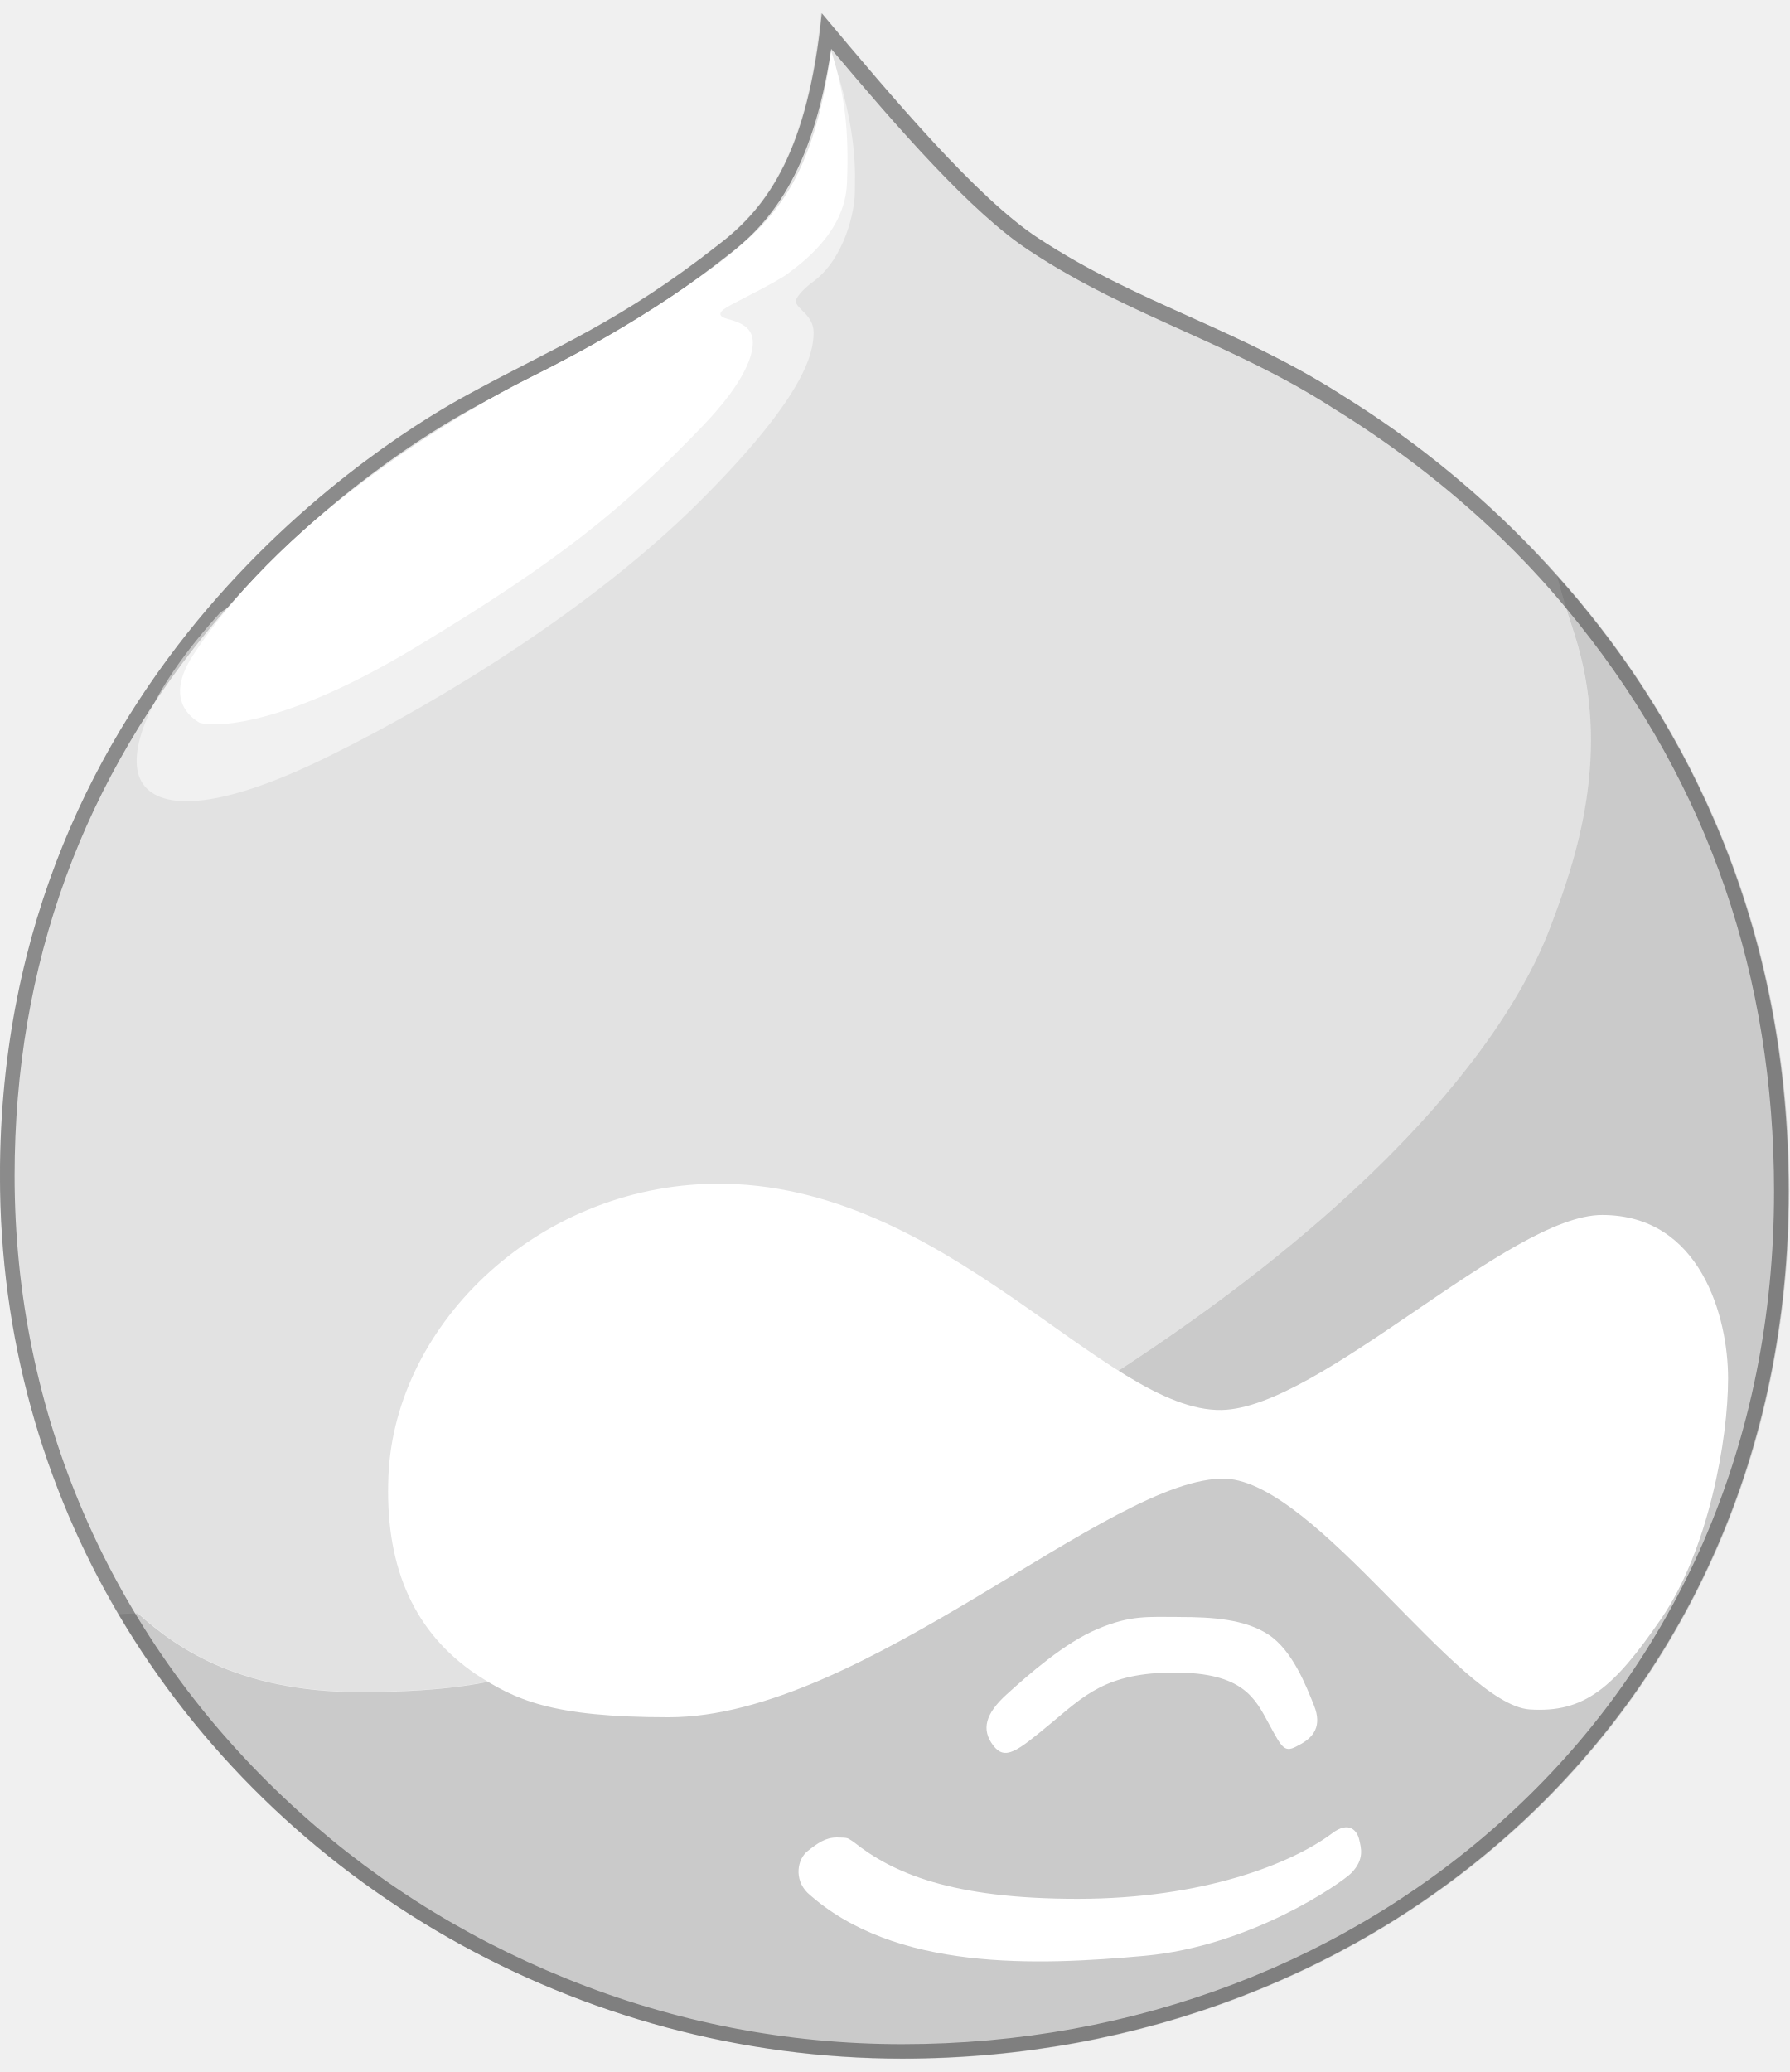
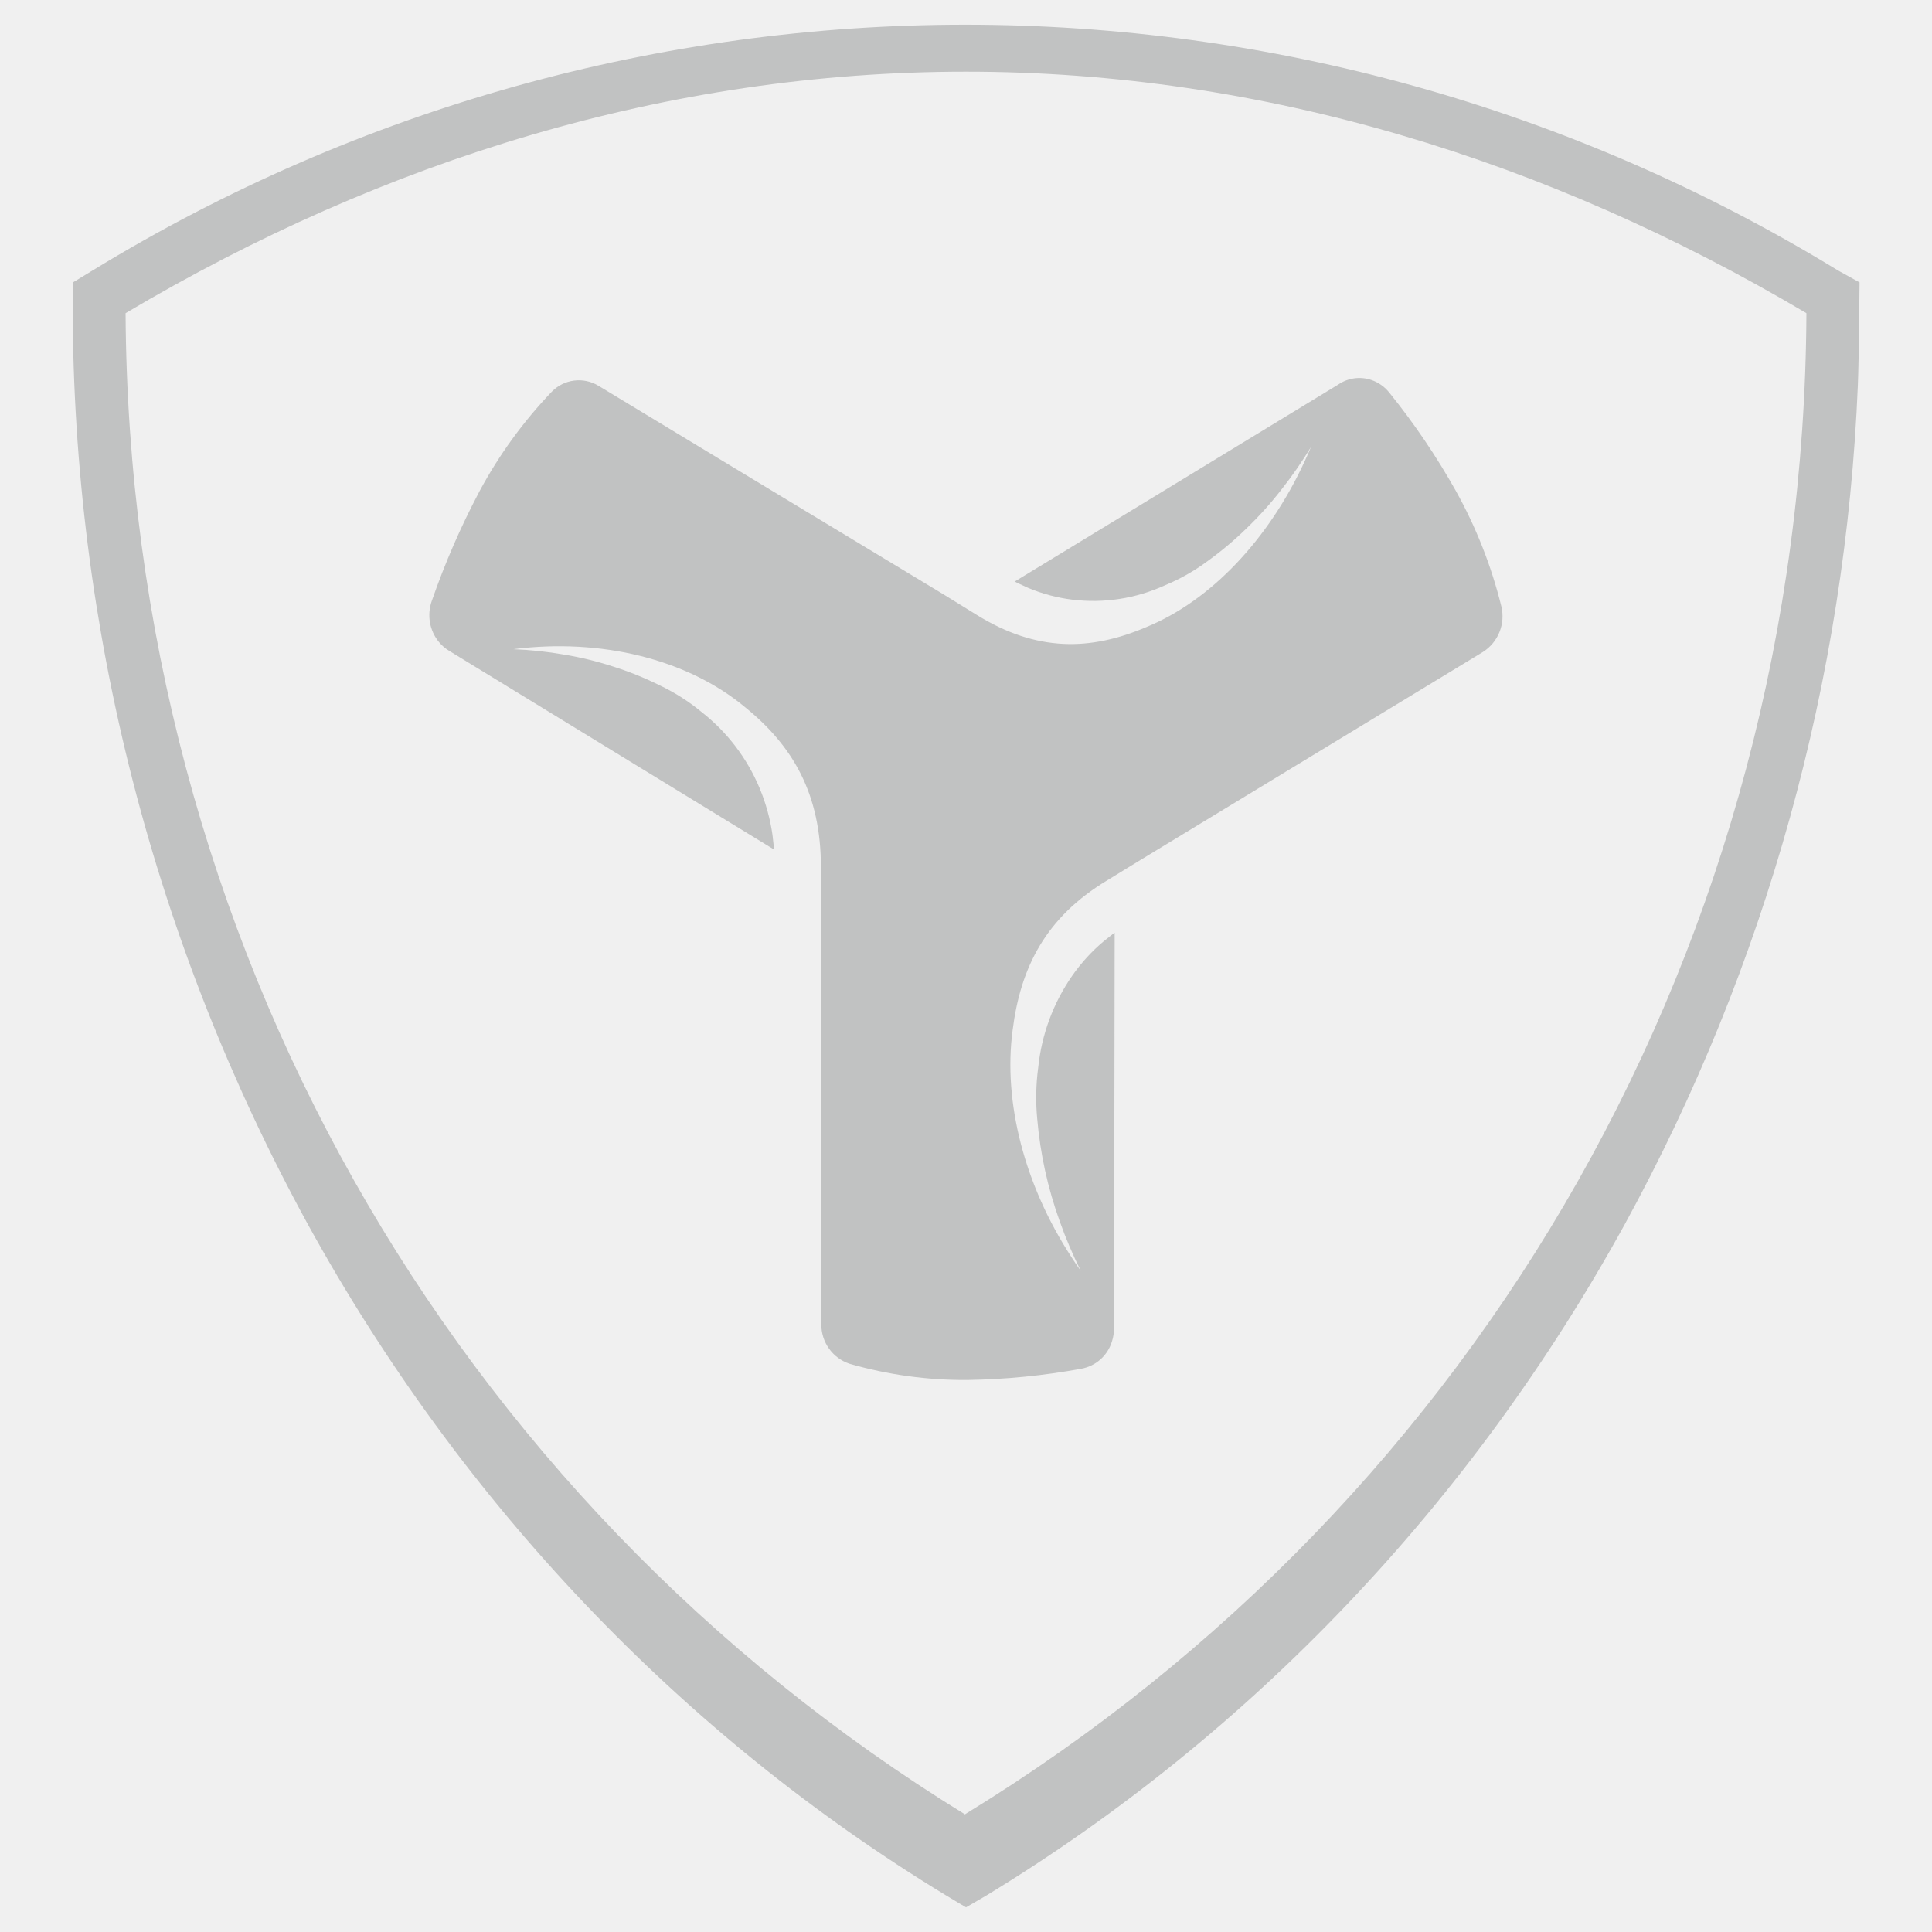
- <svg xmlns="http://www.w3.org/2000/svg" width="57" height="66" viewBox="471.5 467 57 66" enable-background="new 471.5 467 57 66">
-   <path opacity=".2" fill="#303030" d="M528.5 504.965c0 16.634-13.123 27.615-28.24 27.615-10.29 0-19.894-5.523-24.978-14.167l.605-.027c1.313 1.192 3.39 2.58 7.404 2.515 4.77-.064 5.645-.875 9.855-2.756 22.716-10.17 26.925-19.457 27.736-21.59s2.013-5.587.756-9.415c-.242-.737-.42-1.333-.54-1.808-3.018-3.372-6.017-5.225-6.92-5.784-.14-.093-.29-.177-.43-.26l.44.26c2.01 1.247 14.314 8.782 14.314 25.417z" />
-   <path fill="#fff" d="M509.09 518.507c1.006 0 2.077.065 2.83.568.756.503 1.193 1.63 1.445 2.263.25.634 0 1.006-.503 1.258-.438.25-.503.12-.94-.69-.44-.81-.82-1.63-3.01-1.63s-2.887.755-3.948 1.63c-1.062.876-1.443 1.193-1.825.69s-.253-1.006.437-1.63 1.825-1.63 2.888-2.077c1.06-.45 1.62-.383 2.625-.383zm-10.413 7.152c1.257 1.005 3.14 1.825 7.153 1.825 4.015 0 6.836-1.137 8.094-2.077.568-.438.82-.065.875.187.056.25.186.624-.252 1.07-.316.317-3.194 2.33-6.594 2.636-3.4.31-7.964.504-10.73-2.01-.438-.44-.316-1.07 0-1.323.317-.25.568-.438.94-.438.374.008.317.008.513.13z" />
-   <path opacity=".2" fill="#aaa" d="M520.89 496.545c-.81 2.133-5.02 11.42-27.735 21.59-4.21 1.88-5.085 2.69-9.854 2.756-4.013.066-6.09-1.32-7.403-2.514l-.605.028h-.01c-2.393-4.042-3.78-8.783-3.78-13.952 0-7.852 2.97-13.654 6.287-17.687.11-.13.213-.26.325-.382 2.683-3.148 5.55-5.17 7.218-6.203.038-.028.075-.047.112-.065.42-.25.754-.447.987-.568 2.757-1.51 4.77-2.263 7.963-4.77.12-.092.242-.186.354-.288l.008-.01c.875-.754 1.64-1.76 2.18-3.4v-.008c.325-.97.567-2.16.716-3.65l.02.018c2.253 2.69 4.954 5.886 6.89 7.144.69.447 1.38.848 2.068 1.202l.3.15c2.243 1.126 4.507 1.945 6.807 3.333l.428.26c.903.56 3.902 2.412 6.92 5.784.12.475.298 1.07.54 1.807 1.274 3.837.073 7.292-.737 9.425z" />
-   <path opacity=".5" fill="#333" d="M514.176 479.538c-3.26-2.077-6.464-2.887-9.603-4.955-1.938-1.267-4.64-4.47-6.893-7.162-.438 4.332-1.686 6.148-3.26 7.35-3.195 2.515-5.207 3.26-7.963 4.77-2.338 1.256-14.958 8.726-14.958 24.913 0 5.17 1.387 9.91 3.77 13.96 5.077 8.635 14.68 14.158 24.97 14.158 15.126 0 28.24-10.98 28.24-27.614 0-9.127-3.707-15.526-7.386-19.633-3.016-3.382-6.015-5.217-6.918-5.785zm7.627 7.34c4.117 5.15 6.213 11.23 6.213 18.077 0 3.968-.755 7.712-2.245 11.148-1.414 3.25-3.444 6.13-6.053 8.56-5.15 4.806-12.062 7.45-19.475 7.45-3.67 0-7.265-.698-10.692-2.086-3.372-1.36-6.398-3.297-9.016-5.774-5.532-5.225-8.57-12.257-8.57-19.8 0-6.716 2.18-12.695 6.483-17.753 3.288-3.865 6.836-6.007 8.196-6.743.67-.363 1.285-.69 1.89-.997 1.892-.97 3.68-1.89 6.14-3.818 1.312-.997 2.71-2.58 3.305-6.585 2.077 2.468 4.48 5.234 6.314 6.426 1.63 1.08 3.307 1.835 4.918 2.562 1.527.69 3.11 1.406 4.676 2.403l.056.037c4.62 2.84 7.06 5.896 7.86 6.892z" />
-   <path opacity=".5" fill="#fff" d="M497.98 468.678c.874 2.58.753 3.893.753 4.452 0 .56-.307 2.077-1.313 2.832-.438.317-.568.568-.568.624 0 .25.568.438.568 1.006 0 .69-.317 2.077-3.642 5.393-3.325 3.316-8.103 6.278-11.8 8.103-3.698 1.826-5.468 1.686-5.97.81s.185-2.83 2.514-5.392l9.667-6.278 9.164-6.398.503-2.44" />
-   <path fill="#fff" d="M497.98 468.613c-.57 4.145-1.826 5.393-3.512 6.715-2.83 2.133-5.588 3.446-6.212 3.763-1.63.82-7.535 4.08-10.608 8.784-.94 1.444 0 2.012.186 2.133.187.12 2.33.372 6.9-2.385 4.574-2.757 6.595-4.387 9.175-7.078 1.377-1.444 1.573-2.263 1.573-2.636 0-.438-.316-.624-.82-.754-.25-.065-.316-.187 0-.373.317-.186 1.622-.82 1.938-1.07.318-.25 1.827-1.257 1.882-2.887.065-1.63-.056-2.766-.503-4.21zm-14.112 45.628c.065-4.898 4.648-9.472 10.422-9.536 7.348-.065 12.424 7.283 16.13 7.208 3.14-.064 9.166-6.212 12.118-6.212 3.14 0 4.014 3.26 4.014 5.206 0 1.938-.623 5.458-2.133 7.656-1.51 2.198-2.44 3.008-4.2 2.888-2.264-.187-6.78-7.21-9.67-7.35-3.64-.12-11.547 7.6-17.75 7.6-3.763 0-4.9-.567-6.147-1.378-1.92-1.312-2.85-3.315-2.785-6.08z" />
+ <svg xmlns="http://www.w3.org/2000/svg" id="Layer_1" data-name="Layer 1" viewBox="0 0 400 400">
+   <defs>
+     <style>.cls-1{fill:#c1c2c2;}</style>
+   </defs>
+   <path class="cls-1" d="M270.08,95.59q.75-1.61,1.44-3.27l0,0v0a.16.16,0,0,1,0,.07,87.34,87.34,0,0,1-6.24,9,74.2,74.2,0,0,1-7.2,8,70.2,70.2,0,0,1-8.09,6.8,41.19,41.19,0,0,1-8.83,5A35.6,35.6,0,0,1,222,124.15a34.43,34.43,0,0,1-9.19-2.46l-2.17-1-.48-.25-.14,0,67-40.79a7.73,7.73,0,0,1,6.85-1,8.1,8.1,0,0,1,3.83,2.71,146.75,146.75,0,0,1,13.69,20.22,96.71,96.71,0,0,1,9.44,23.93A8.76,8.76,0,0,1,307,135L236.2,178h0l-7,4.29c-12.69,7.64-17.92,18-19.55,31-2,15,2.53,32.16,12.13,46.9.64,1,1.3,2,2,2.93a.56.56,0,0,0-.05-.08,90.18,90.18,0,0,1-4.31-10.14,83.46,83.46,0,0,1-4.68-21.31,46.57,46.57,0,0,1,.21-10.58,40.51,40.51,0,0,1,7-18.94,37,37,0,0,1,6.57-7.2l1.89-1.5c.13-.08.25-.17.37-.26,0,10.15-.14,81.27-.14,81.82a8.55,8.55,0,0,1-.43,2.82,8.13,8.13,0,0,1-6.33,5.63,142.38,142.38,0,0,1-23.56,2.33,85.86,85.86,0,0,1-24.41-3.35,8.53,8.53,0,0,1-5.86-8.22l-.09-94.43h0c.05-15.39-5.88-25.34-15.71-33.3-12-10-29.94-14.32-48-12h.08a79.71,79.71,0,0,1,10.49,1.12A69.74,69.74,0,0,1,126.94,138a67,67,0,0,1,9.66,3.9,41.38,41.38,0,0,1,8.6,5.47,39.2,39.2,0,0,1,12.09,15.86,39.9,39.9,0,0,1,2.64,9.59l.28,2.48c0,.18,0,.37,0,.56L93,134.75a8.22,8.22,0,0,1-2.11-1.81,8.76,8.76,0,0,1-1.47-8.59,161.57,161.57,0,0,1,9.86-22.65,94.49,94.49,0,0,1,14.95-20.59,7.83,7.83,0,0,1,9.69-1.23S175.33,111,195.25,123l6.85,4.23c12.58,7.84,23.74,7.5,35.23,2.6C250.7,124.36,262.65,111.67,270.08,95.59ZM385,58.47s-.12,15.85-.35,21.22a395.44,395.44,0,0,1-48.26,173.79c-31.75,57.72-77.35,105.64-132.23,139L200,394.9l-4.11-2.46C141,359.09,95.46,311.16,63.72,253.45A396.34,396.34,0,0,1,15.05,63.56V58.5L19.16,56a346.24,346.24,0,0,1,361.39,0ZM374,64.84c-53.58-31.75-112.56-50-174-50s-120.46,18.22-174,50c.7,129.73,67.42,245.38,173.79,310.81l.17-.13C306.57,310.22,373.38,194.91,374,64.84Z" />
</svg>
